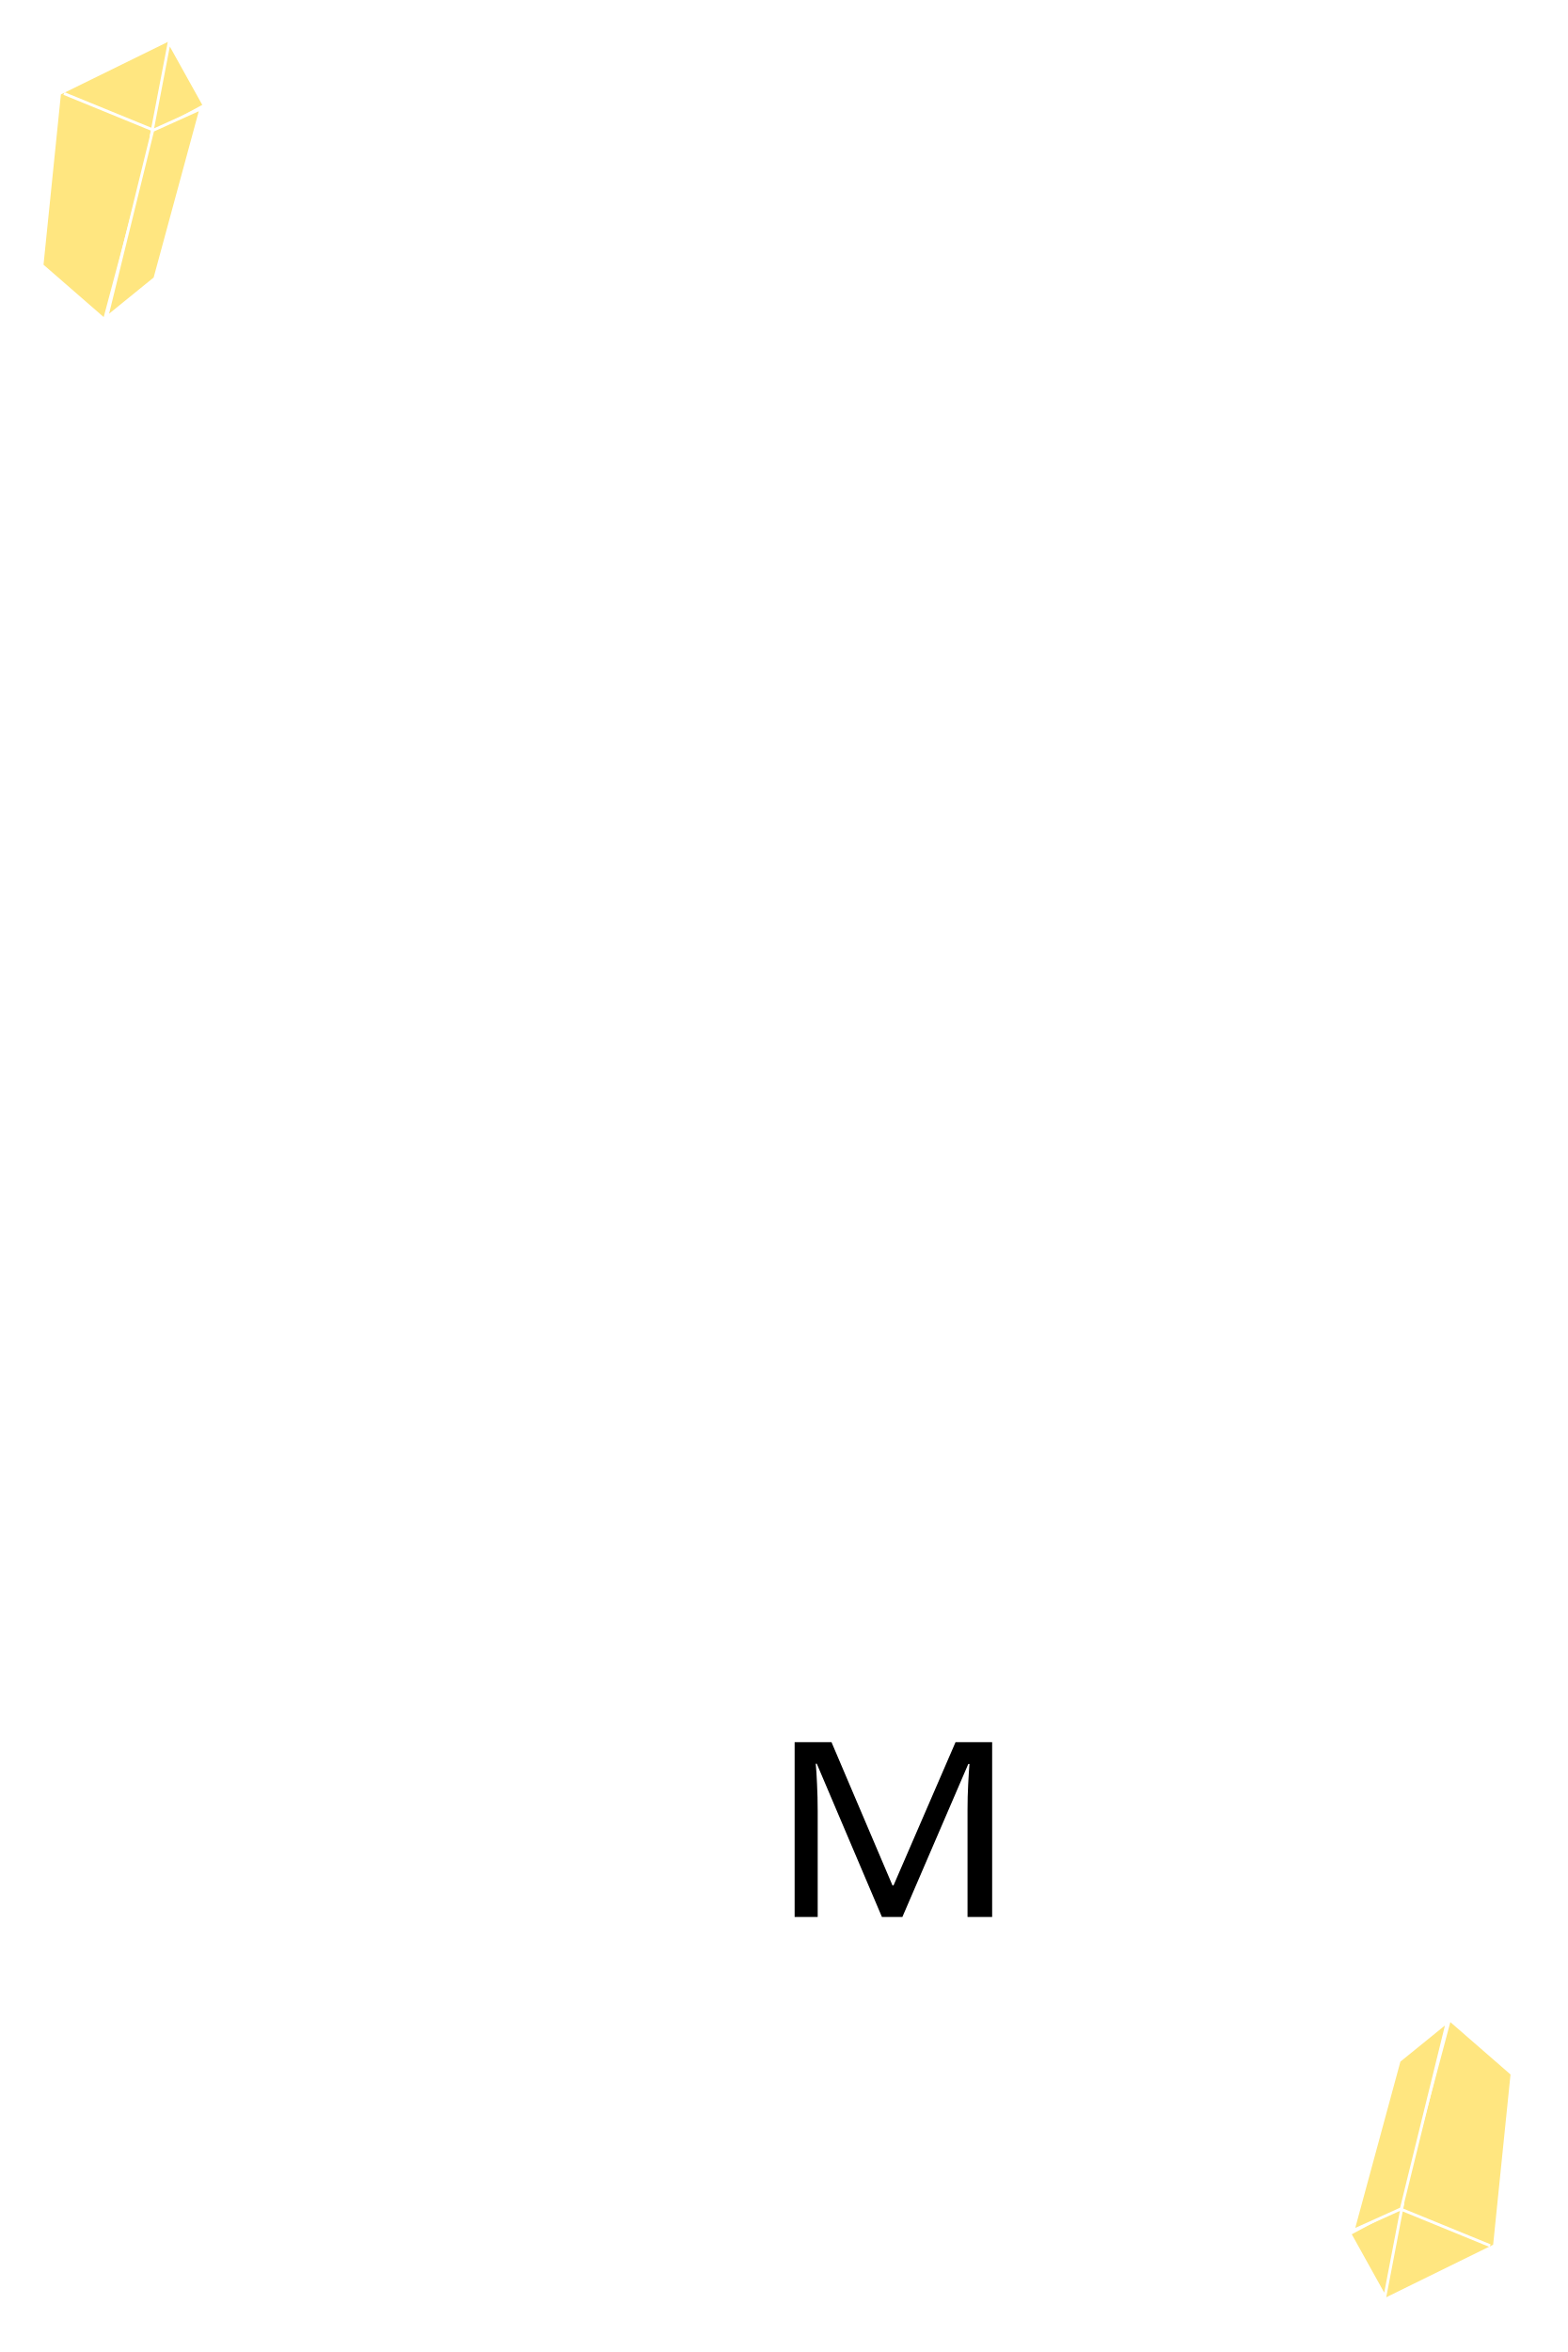
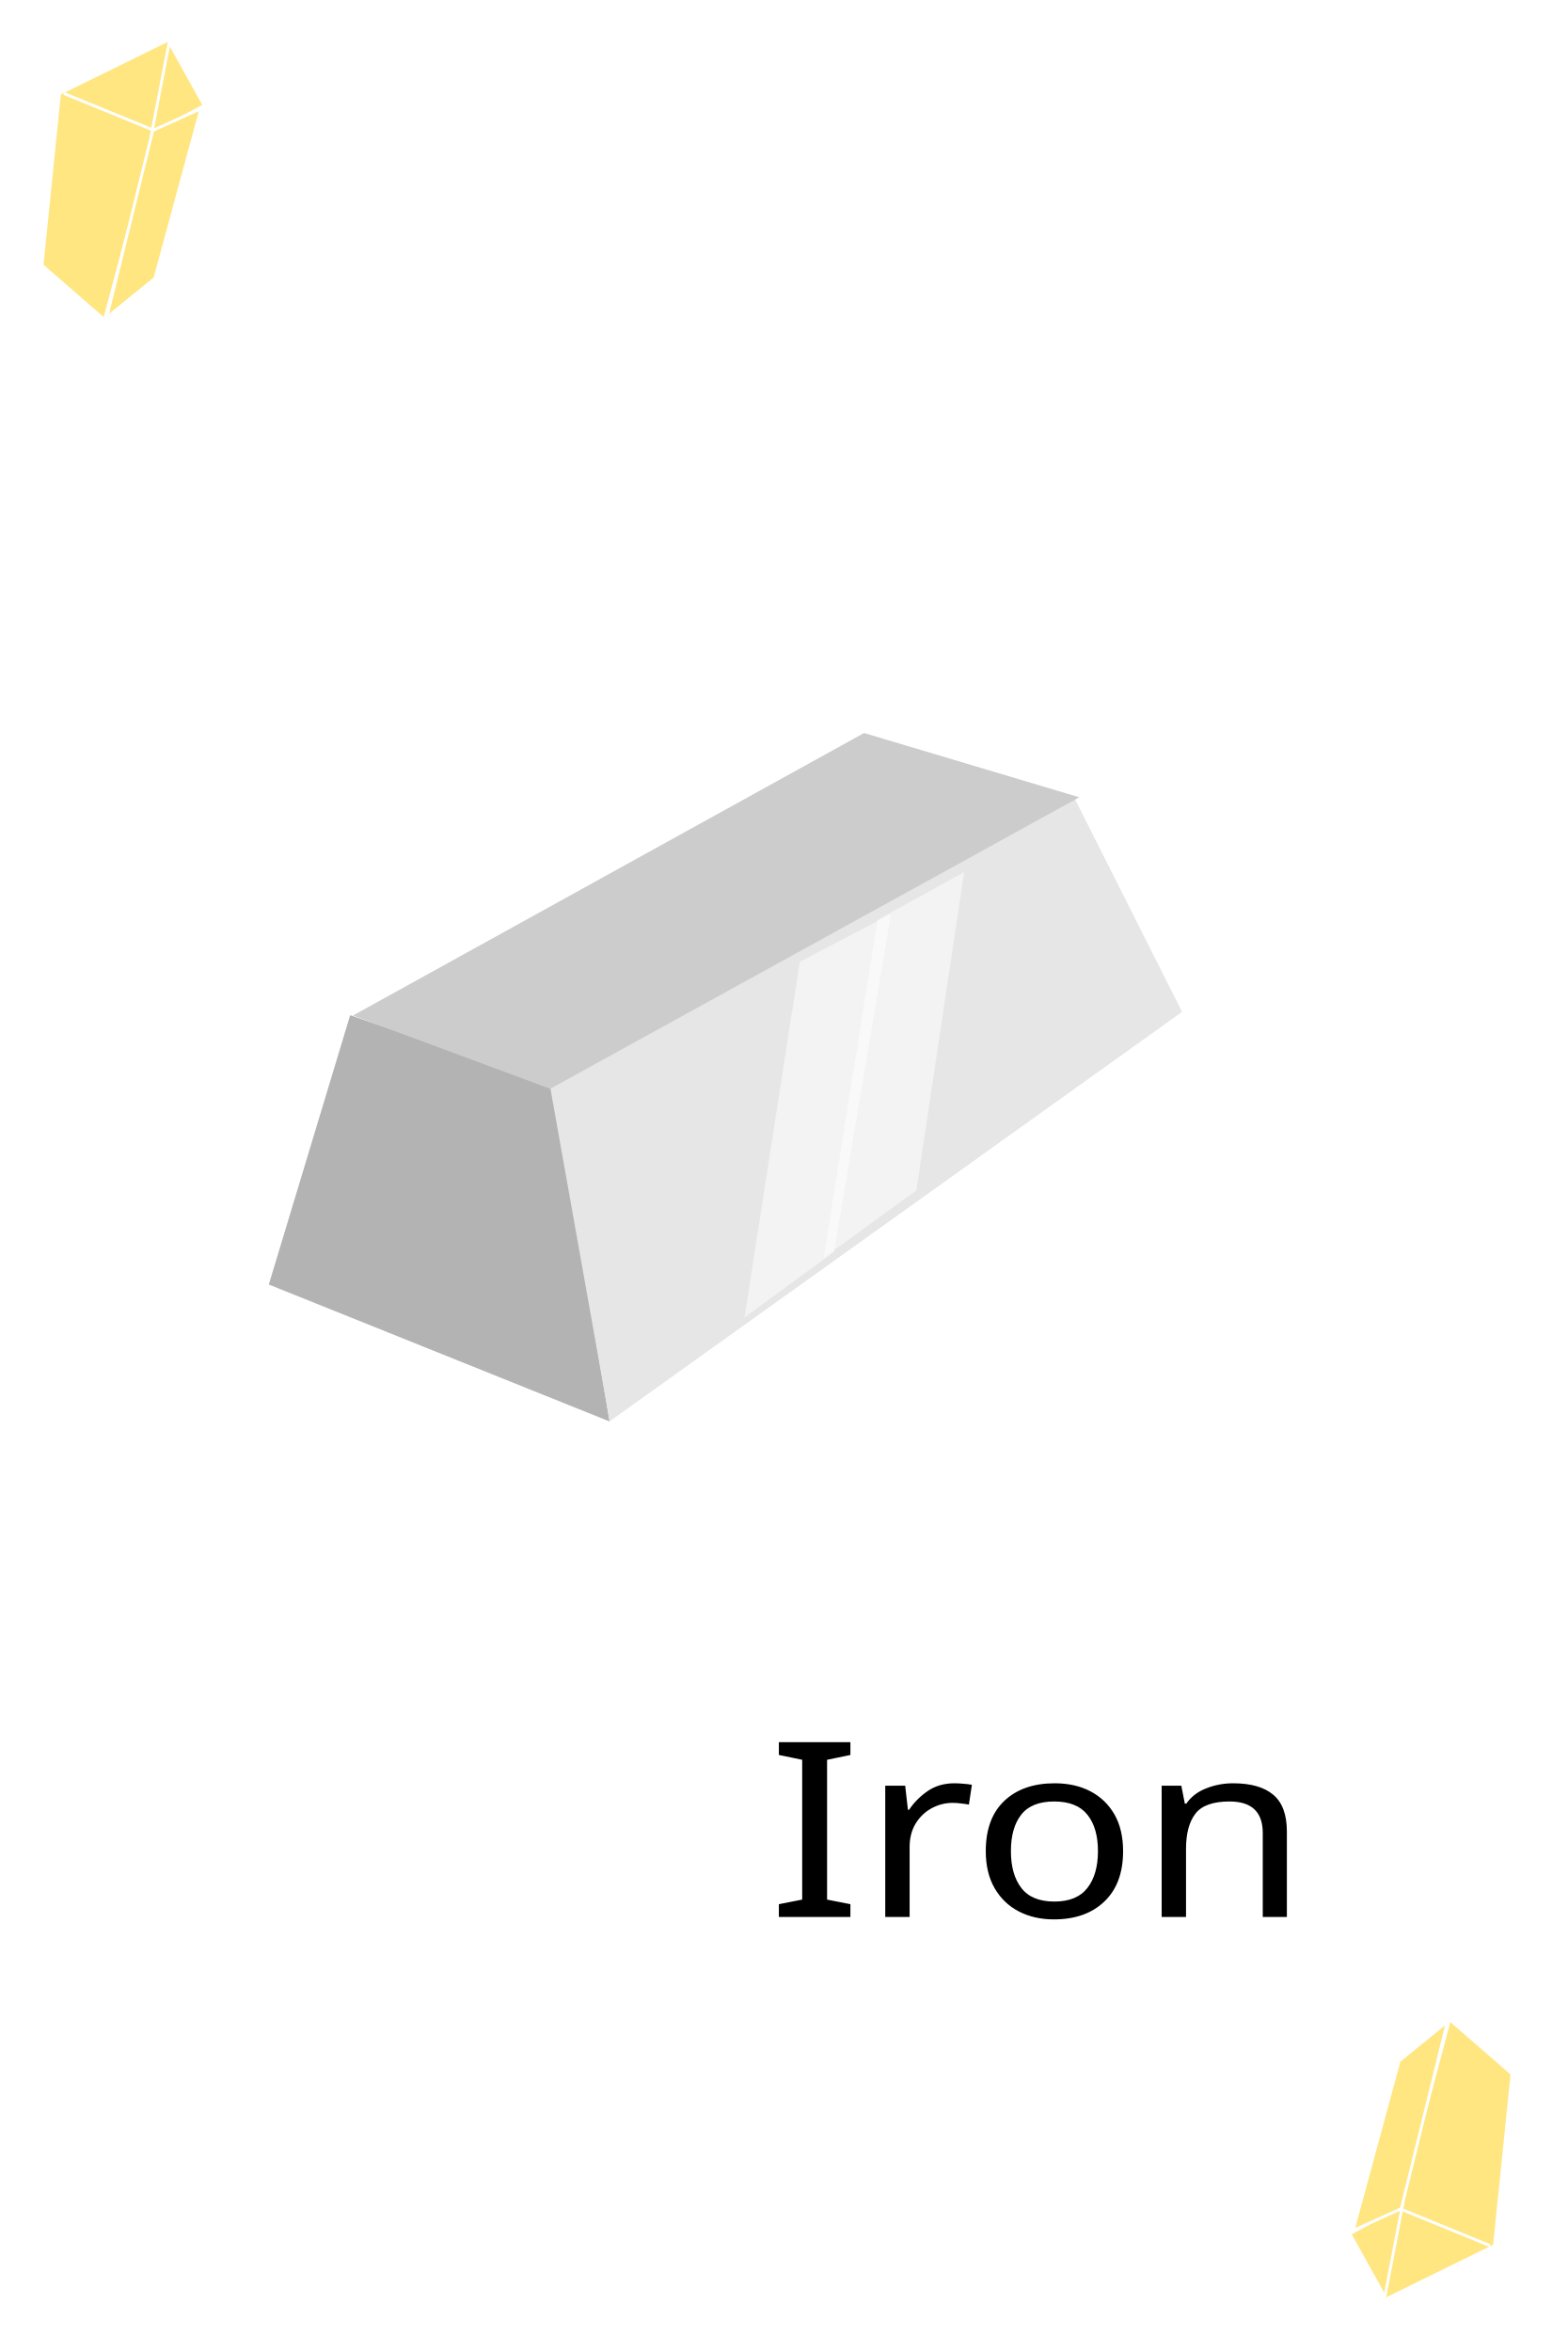
<svg xmlns="http://www.w3.org/2000/svg" xmlns:xlink="http://www.w3.org/1999/xlink" width="200" height="300" id="svg5382" version="1.1">
  <defs id="defs5384" />
  <g id="layer1" transform="translate(0,-752.3622)">
    <rect style="fill:#ffffff;stroke:none" id="rect5598" width="203.353" height="303.968" x="-1.698" y="749.667" />
    <text xml:space="preserve" style="font-size:33.215px;font-style:normal;font-weight:normal;line-height:125%;letter-spacing:0px;word-spacing:0px;fill:#000000;fill-opacity:1;stroke:none;font-family:Sans" x="92.077" y="1060.47" id="text5494" transform="scale(1.063798,0.9400285)">
-       <tspan id="tspan5496" x="92.077" y="1060.47">M</tspan>
+       <tspan id="tspan5496" x="92.077" y="1060.47">Iron</tspan>
    </text>
    <g id="g5280" transform="matrix(0.3658131,0,0,0.362844,-18.68903,452.8992)" style="fill:#ffe680;stroke:#ffffff">
      <path transform="translate(0,752.3622)" id="path5272" d="M 65.744,166.219 71.859,105.827 110.465,86.716 105.113,118.823 87.531,185.331 z" style="fill:#ffe680;stroke:#ffffff;stroke-width:1px;stroke-linecap:butt;stroke-linejoin:miter;stroke-opacity:1" />
      <path transform="translate(0,752.3622)" id="path5274" d="m 110.082,87.862 -6.116,32.107 18.347,-9.938 z" style="fill:#ffe680;stroke:#ffffff;stroke-width:1px;stroke-linecap:butt;stroke-linejoin:miter;stroke-opacity:1" />
      <path transform="translate(0,752.3622)" id="path5276" d="m 104.349,118.823 16.818,-7.645 -16.054,59.628 -16.818,13.76 z" style="fill:#ffe680;stroke:#ffffff;stroke-width:1px;stroke-linecap:butt;stroke-linejoin:miter;stroke-opacity:1" />
      <path transform="translate(0,752.3622)" id="path5278" d="m 73.388,105.827 30.578,12.614" style="fill:#ffe680;stroke:#ffffff;stroke-width:1px;stroke-linecap:butt;stroke-linejoin:miter;stroke-opacity:1" />
    </g>
    <use x="0" y="0" xlink:href="#g5280" id="use5571" transform="matrix(-1,0,0,-1,198.2588,1803.089)" width="200" height="300" />
+     <path style="fill:#b3b3b3;fill-opacity:1;stroke:none" d="m 44.672,881.853 -10.38,34.352 43.475,17.467 -7.199,-42.903 z" id="path4131" />
+     <path style="fill:#e6e6e6;fill-opacity:1;stroke:none" d="m 70.144,890.768 66.929,-36.611 13.733,27.271 -73.02,52.218 z" id="path4133" />
+     <path style="fill:#cccccc;fill-opacity:1;stroke:none" d="m 45.021,881.896 65.213,-36.039 27.458,8.199 -67.501,37.183 z" id="path4643" />
+     <path style="opacity:0.5;fill:#ffffff;stroke:none" d="m 102.035,875.032 -7.055,45.382 11.441,-8.39 7.246,-43.094 z" id="path4645" />
+     <path id="path4647" d="m 111.95,869.693 -6.865,43.094 11.822,-8.581 6.102,-40.615 z" style="opacity:0.5;fill:#ffffff;stroke:none" />
  </g>
</svg>
